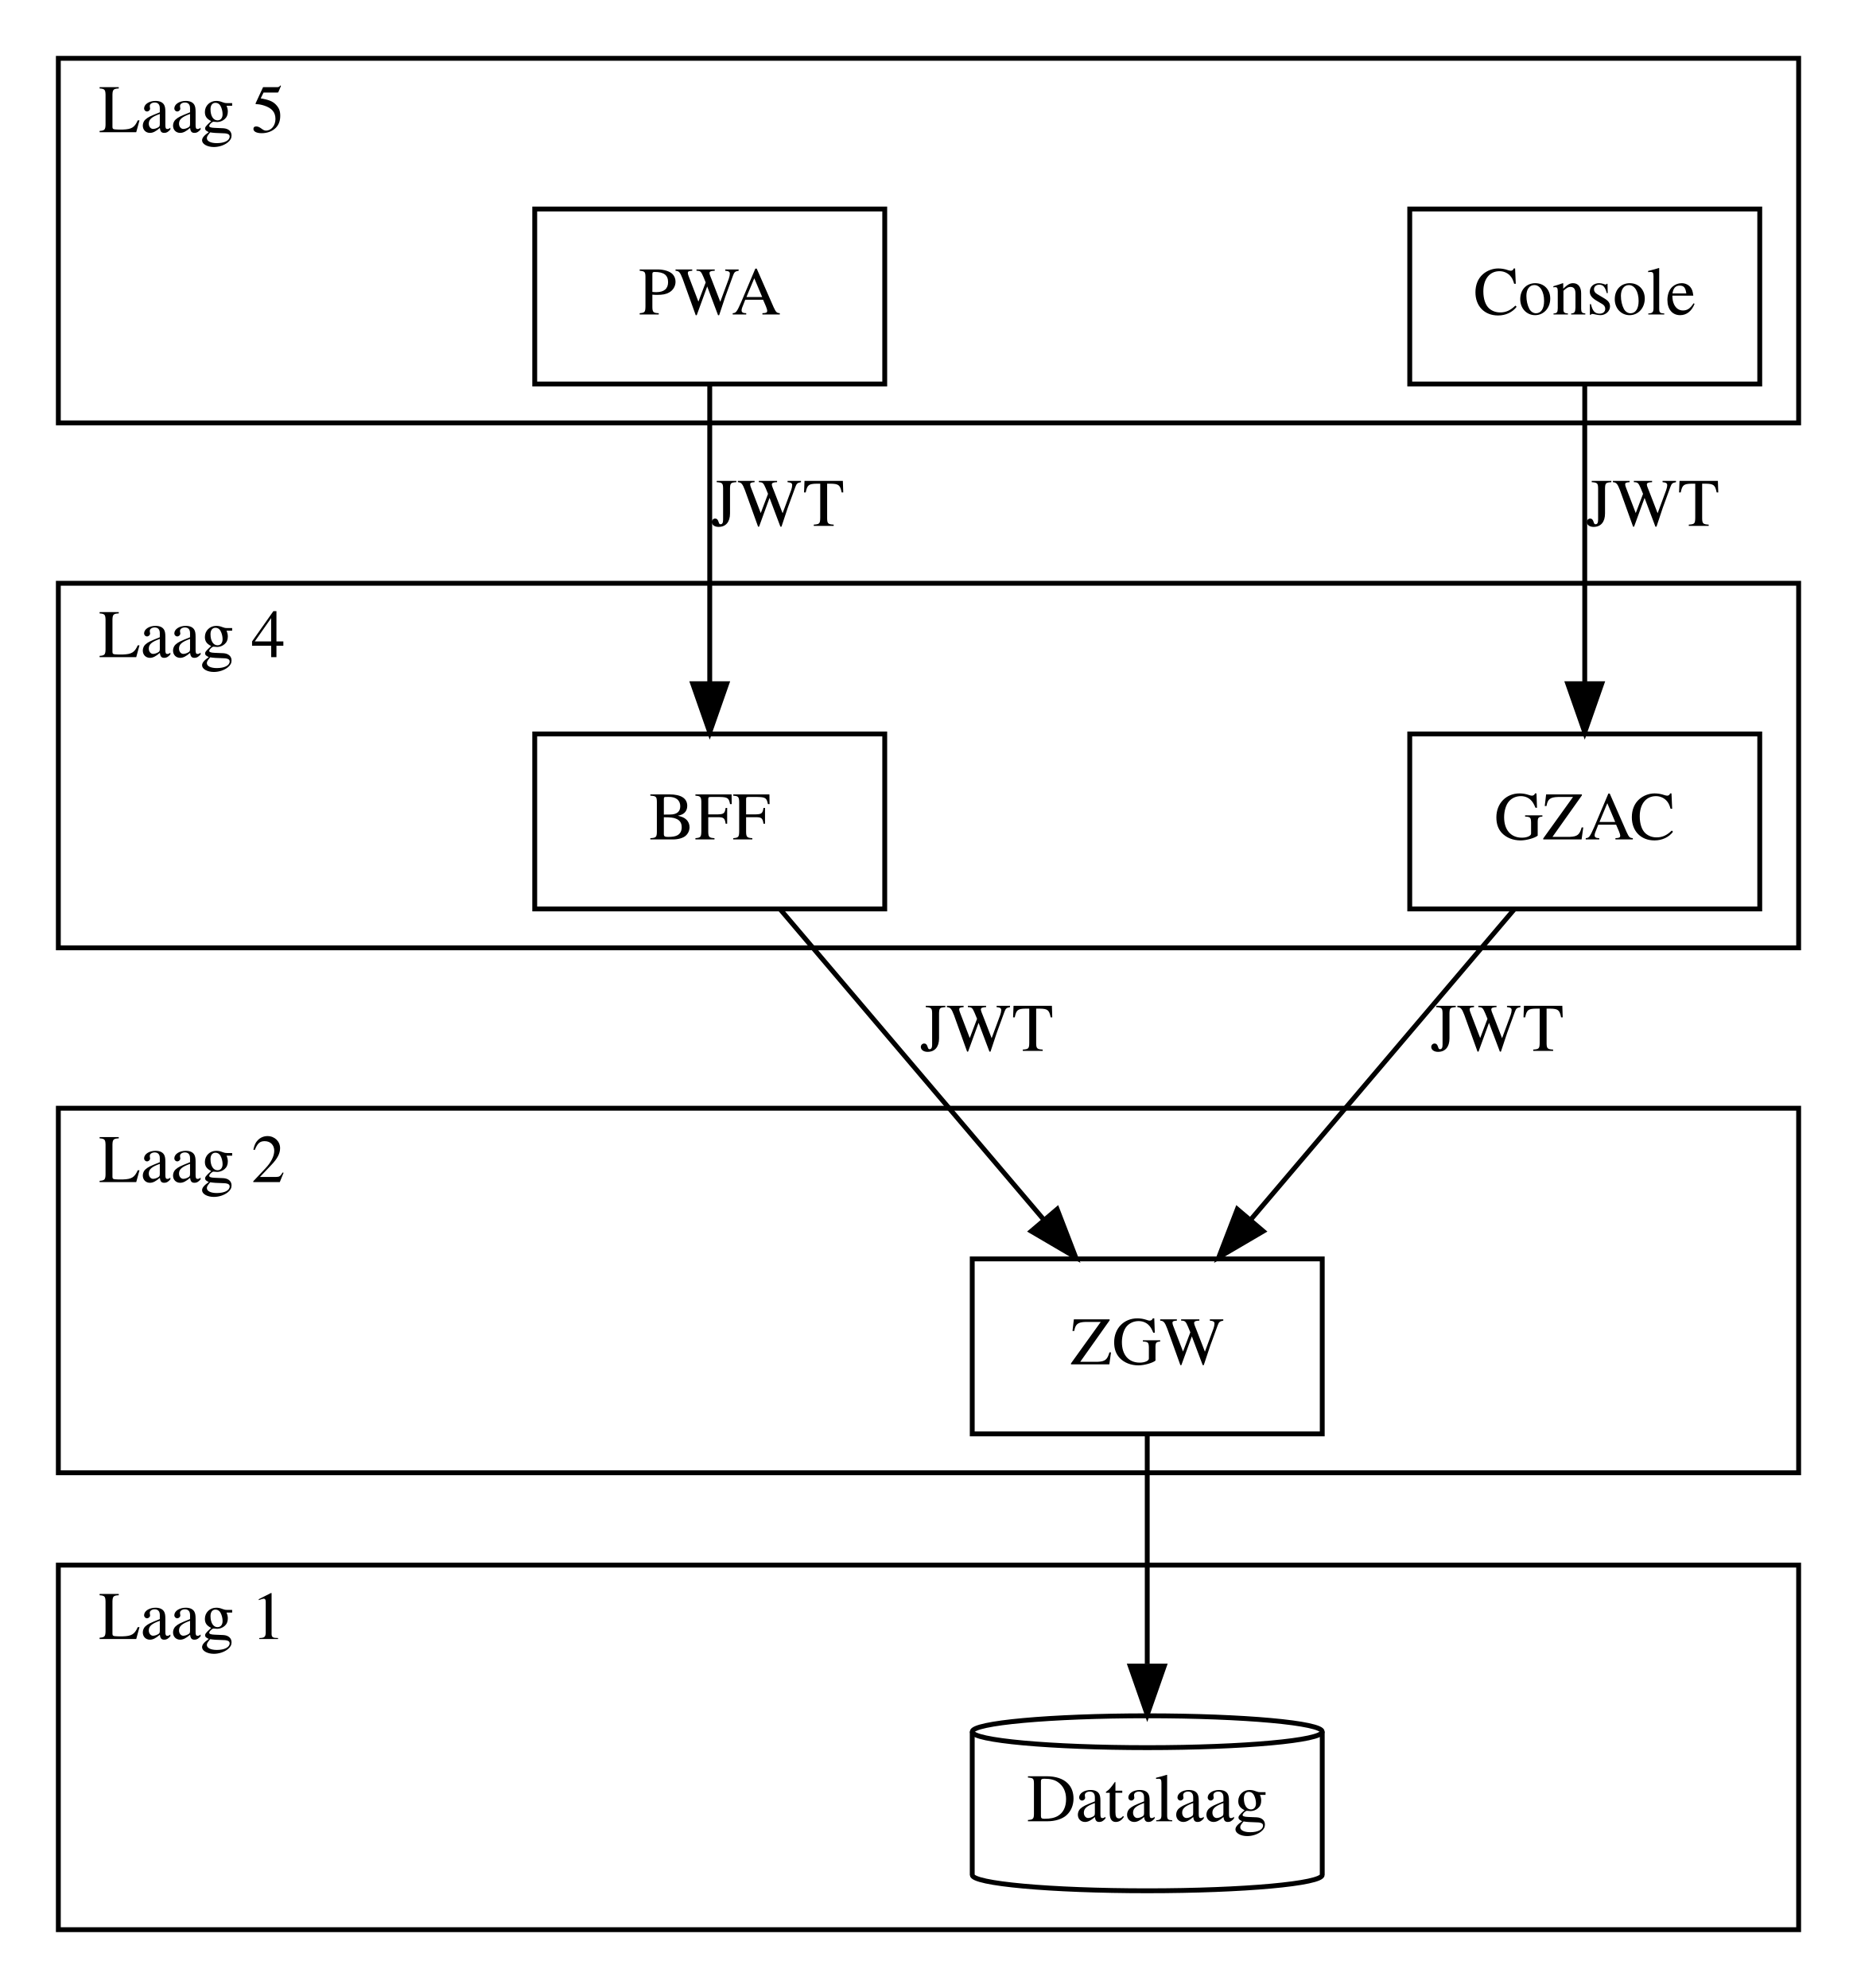
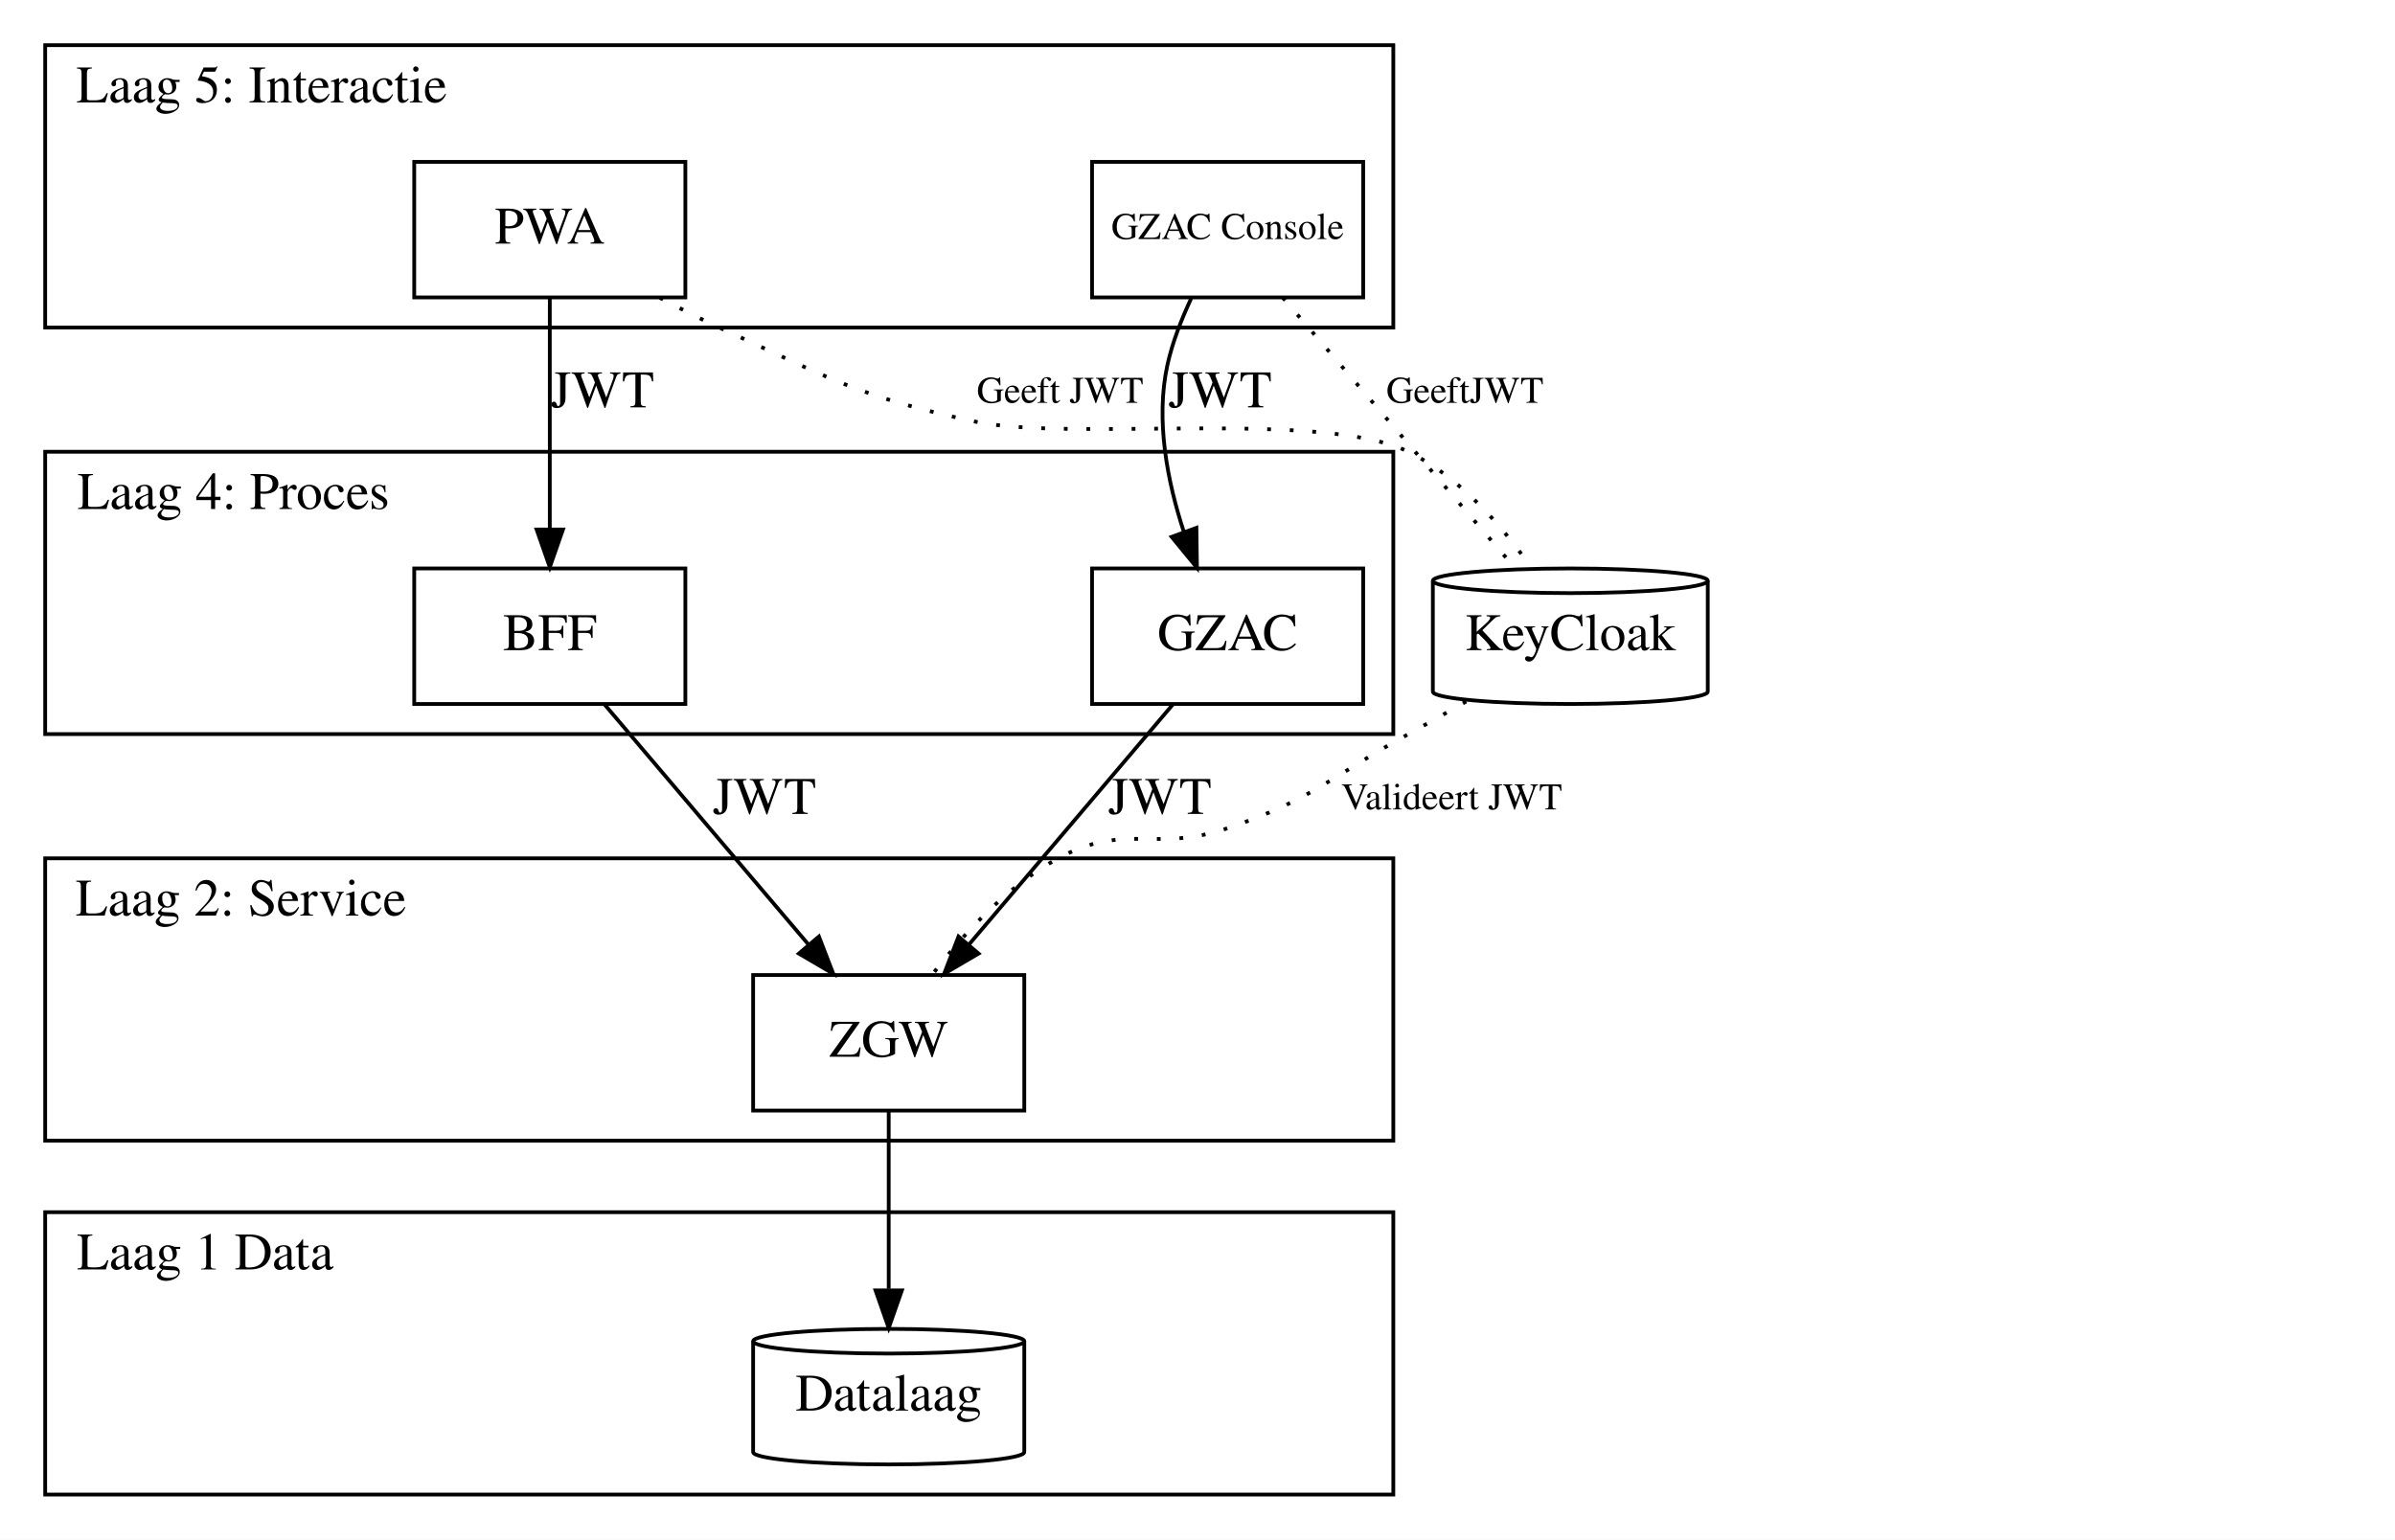
- <svg xmlns="http://www.w3.org/2000/svg" width="382pt" height="409pt" viewBox="0.00 0.00 382.00 409.00">
+ <svg xmlns="http://www.w3.org/2000/svg" width="636pt" height="409pt" viewBox="0.00 0.00 636.00 409.00">
  <g id="graph0" class="graph" transform="scale(1 1) rotate(0) translate(4 405)">
-     <polygon fill="white" stroke="transparent" points="-4,4 -4,-405 378,-405 378,4 -4,4" />
+     <polygon fill="white" stroke="transparent" points="-4,4 -4,-405 632,-405 632,4 -4,4" />
    <g id="clust1" class="cluster">
      <polygon fill="none" stroke="black" points="8,-318 8,-393 366,-393 366,-318 8,-318" />
-       <text text-anchor="middle" x="35.5" y="-377.8" font-family="Times,serif" font-size="14.00">Laag 5</text>
+       <text text-anchor="middle" x="65.5" y="-377.8" font-family="Times,serif" font-size="14.00">Laag 5: Interactie</text>
    </g>
    <g id="clust2" class="cluster">
      <polygon fill="none" stroke="black" points="8,-210 8,-285 366,-285 366,-210 8,-210" />
-       <text text-anchor="middle" x="35.5" y="-269.8" font-family="Times,serif" font-size="14.00">Laag 4</text>
+       <text text-anchor="middle" x="58" y="-269.8" font-family="Times,serif" font-size="14.00">Laag 4: Proces</text>
    </g>
    <g id="clust3" class="cluster">
      <polygon fill="none" stroke="black" points="8,-102 8,-177 366,-177 366,-102 8,-102" />
-       <text text-anchor="middle" x="35.5" y="-161.8" font-family="Times,serif" font-size="14.00">Laag 2</text>
+       <text text-anchor="middle" x="60" y="-161.8" font-family="Times,serif" font-size="14.00">Laag 2: Service</text>
    </g>
    <g id="clust4" class="cluster">
      <polygon fill="none" stroke="black" points="8,-8 8,-83 366,-83 366,-8 8,-8" />
-       <text text-anchor="middle" x="35.5" y="-67.8" font-family="Times,serif" font-size="14.00">Laag 1</text>
+       <text text-anchor="middle" x="50.5" y="-67.8" font-family="Times,serif" font-size="14.00">Laag 1 Data</text>
    </g>
    <g id="node1" class="node">
      <polygon fill="none" stroke="black" points="178,-362 106,-362 106,-326 178,-326 178,-362" />
      <text text-anchor="middle" x="142" y="-340.3" font-family="Times,serif" font-size="14.00">PWA</text>
    </g>
    <g id="node5" class="node">
      <polygon fill="none" stroke="black" points="178,-254 106,-254 106,-218 178,-218 178,-254" />
      <text text-anchor="middle" x="142" y="-232.3" font-family="Times,serif" font-size="14.00">BFF</text>
    </g>
    <g id="edge1" class="edge">
      <path fill="none" stroke="black" d="M142,-325.97C142,-309.38 142,-283.88 142,-264.43" />
      <polygon fill="black" stroke="black" points="145.5,-264.34 142,-254.34 138.5,-264.34 145.5,-264.34" />
      <text text-anchor="middle" x="156" y="-296.8" font-family="Times,serif" font-size="14.00">JWT</text>
    </g>
+     <g id="node17" class="node">
+       <path fill="none" stroke="black" d="M449.5,-250.73C449.5,-252.53 433.14,-254 413,-254 392.86,-254 376.5,-252.53 376.5,-250.73 376.5,-250.73 376.5,-221.27 376.5,-221.27 376.5,-219.47 392.86,-218 413,-218 433.14,-218 449.5,-219.47 449.5,-221.27 449.5,-221.27 449.5,-250.73 449.5,-250.73" />
+       <path fill="none" stroke="black" d="M449.5,-250.73C449.5,-248.92 433.14,-247.45 413,-247.45 392.86,-247.45 376.5,-248.92 376.5,-250.73" />
+       <text text-anchor="middle" x="413" y="-232.3" font-family="Times,serif" font-size="14.00">KeyCloak</text>
+     </g>
+     <g id="edge9" class="edge">
+       <path fill="none" stroke="black" stroke-dasharray="1,5" d="M171.19,-325.93C176.39,-323.14 181.8,-320.38 187,-318 216.27,-304.59 223.51,-299.74 255,-293 280.05,-287.64 346.99,-296.25 370,-285 383.67,-278.31 394.95,-265.19 402.52,-254.35" />
+       <text text-anchor="middle" x="277.5" y="-298" font-family="Times,serif" font-size="10.00">Geeft JWT</text>
+     </g>
    <g id="node2" class="node">
</g>
    <g id="node3" class="node">
      <polygon fill="none" stroke="black" points="358,-362 286,-362 286,-326 358,-326 358,-362" />
-       <text text-anchor="middle" x="322" y="-340.3" font-family="Times,serif" font-size="14.00">Console</text>
+       <text text-anchor="middle" x="322" y="-341.5" font-family="Times,serif" font-size="10.00">GZAC Console</text>
    </g>
    <g id="node7" class="node">
      <polygon fill="none" stroke="black" points="358,-254 286,-254 286,-218 358,-218 358,-254" />
      <text text-anchor="middle" x="322" y="-232.3" font-family="Times,serif" font-size="14.00">GZAC</text>
    </g>
-     <g id="edge2" class="edge">
-       <path fill="none" stroke="black" d="M322,-325.97C322,-309.38 322,-283.88 322,-264.43" />
-       <polygon fill="black" stroke="black" points="325.5,-264.34 322,-254.34 318.5,-264.34 325.5,-264.34" />
-       <text text-anchor="middle" x="336" y="-296.8" font-family="Times,serif" font-size="14.00">JWT</text>
+     <g id="edge3" class="edge">
+       <path fill="none" stroke="black" d="M312.32,-325.71C309.74,-320.22 307.31,-314.01 306,-308 302.81,-293.34 306.02,-277.01 310.38,-263.7" />
+       <polygon fill="black" stroke="black" points="313.71,-264.79 313.85,-254.2 307.13,-262.39 313.71,-264.79" />
+       <text text-anchor="middle" x="320" y="-296.8" font-family="Times,serif" font-size="14.00">JWT</text>
    </g>
-     <g id="node4" class="node">
- </g>
+     <g id="edge8" class="edge">
+       <path fill="none" stroke="black" stroke-dasharray="1,5" d="M336.62,-325.97C353.5,-306.31 381.12,-274.13 398.11,-254.34" />
+       <text text-anchor="middle" x="385" y="-298" font-family="Times,serif" font-size="10.00">GeeftJWT</text>
+     </g>
    <g id="node10" class="node">
      <polygon fill="none" stroke="black" points="268,-146 196,-146 196,-110 268,-110 268,-146" />
      <text text-anchor="middle" x="232" y="-124.3" font-family="Times,serif" font-size="14.00">ZGW</text>
    </g>
-     <g id="edge4" class="edge">
+     <g id="edge2" class="edge">
      <path fill="none" stroke="black" d="M156.46,-217.97C171.13,-200.69 194.01,-173.74 210.75,-154.03" />
      <polygon fill="black" stroke="black" points="213.47,-156.23 217.28,-146.34 208.14,-151.7 213.47,-156.23" />
      <text text-anchor="middle" x="199" y="-188.8" font-family="Times,serif" font-size="14.00">JWT</text>
    </g>
    <g id="node11" class="node">
</g>
    <g id="node6" class="node">
</g>
-     <g id="edge3" class="edge">
+     <g id="edge4" class="edge">
      <path fill="none" stroke="black" d="M307.54,-217.97C292.87,-200.69 269.99,-173.74 253.25,-154.03" />
      <polygon fill="black" stroke="black" points="255.86,-151.7 246.72,-146.34 250.53,-156.23 255.86,-151.7" />
      <text text-anchor="middle" x="304" y="-188.8" font-family="Times,serif" font-size="14.00">JWT</text>
    </g>
-     <g id="node8" class="node">
- </g>
    <g id="node9" class="node">
</g>
    <g id="node14" class="node">
      <path fill="none" stroke="black" d="M268,-48.73C268,-50.53 251.86,-52 232,-52 212.14,-52 196,-50.53 196,-48.73 196,-48.73 196,-19.27 196,-19.27 196,-17.47 212.14,-16 232,-16 251.86,-16 268,-17.47 268,-19.27 268,-19.27 268,-48.73 268,-48.73" />
      <path fill="none" stroke="black" d="M268,-48.73C268,-46.92 251.86,-45.45 232,-45.45 212.14,-45.45 196,-46.92 196,-48.73" />
      <text text-anchor="middle" x="232" y="-30.3" font-family="Times,serif" font-size="14.00">Datalaag</text>
    </g>
    <g id="edge5" class="edge">
      <path fill="none" stroke="black" d="M232,-109.7C232,-96.46 232,-77.95 232,-62.66" />
      <polygon fill="black" stroke="black" points="235.5,-62.23 232,-52.23 228.5,-62.23 235.5,-62.23" />
    </g>
    <g id="node12" class="node">
</g>
+     <g id="edge7" class="edge">
+       <path fill="none" stroke="black" stroke-dasharray="1,5" d="M385.35,-218.67C380.27,-215.74 374.99,-212.75 370,-210 348.93,-198.4 344.77,-192.75 322,-185 302.77,-178.45 294.86,-186.68 277,-177 263.54,-169.7 251.85,-156.9 243.75,-146.34" />
+       <text text-anchor="middle" x="381.5" y="-190" font-family="Times,serif" font-size="10.00">Valideert JWT</text>
+     </g>
  </g>
</svg>
